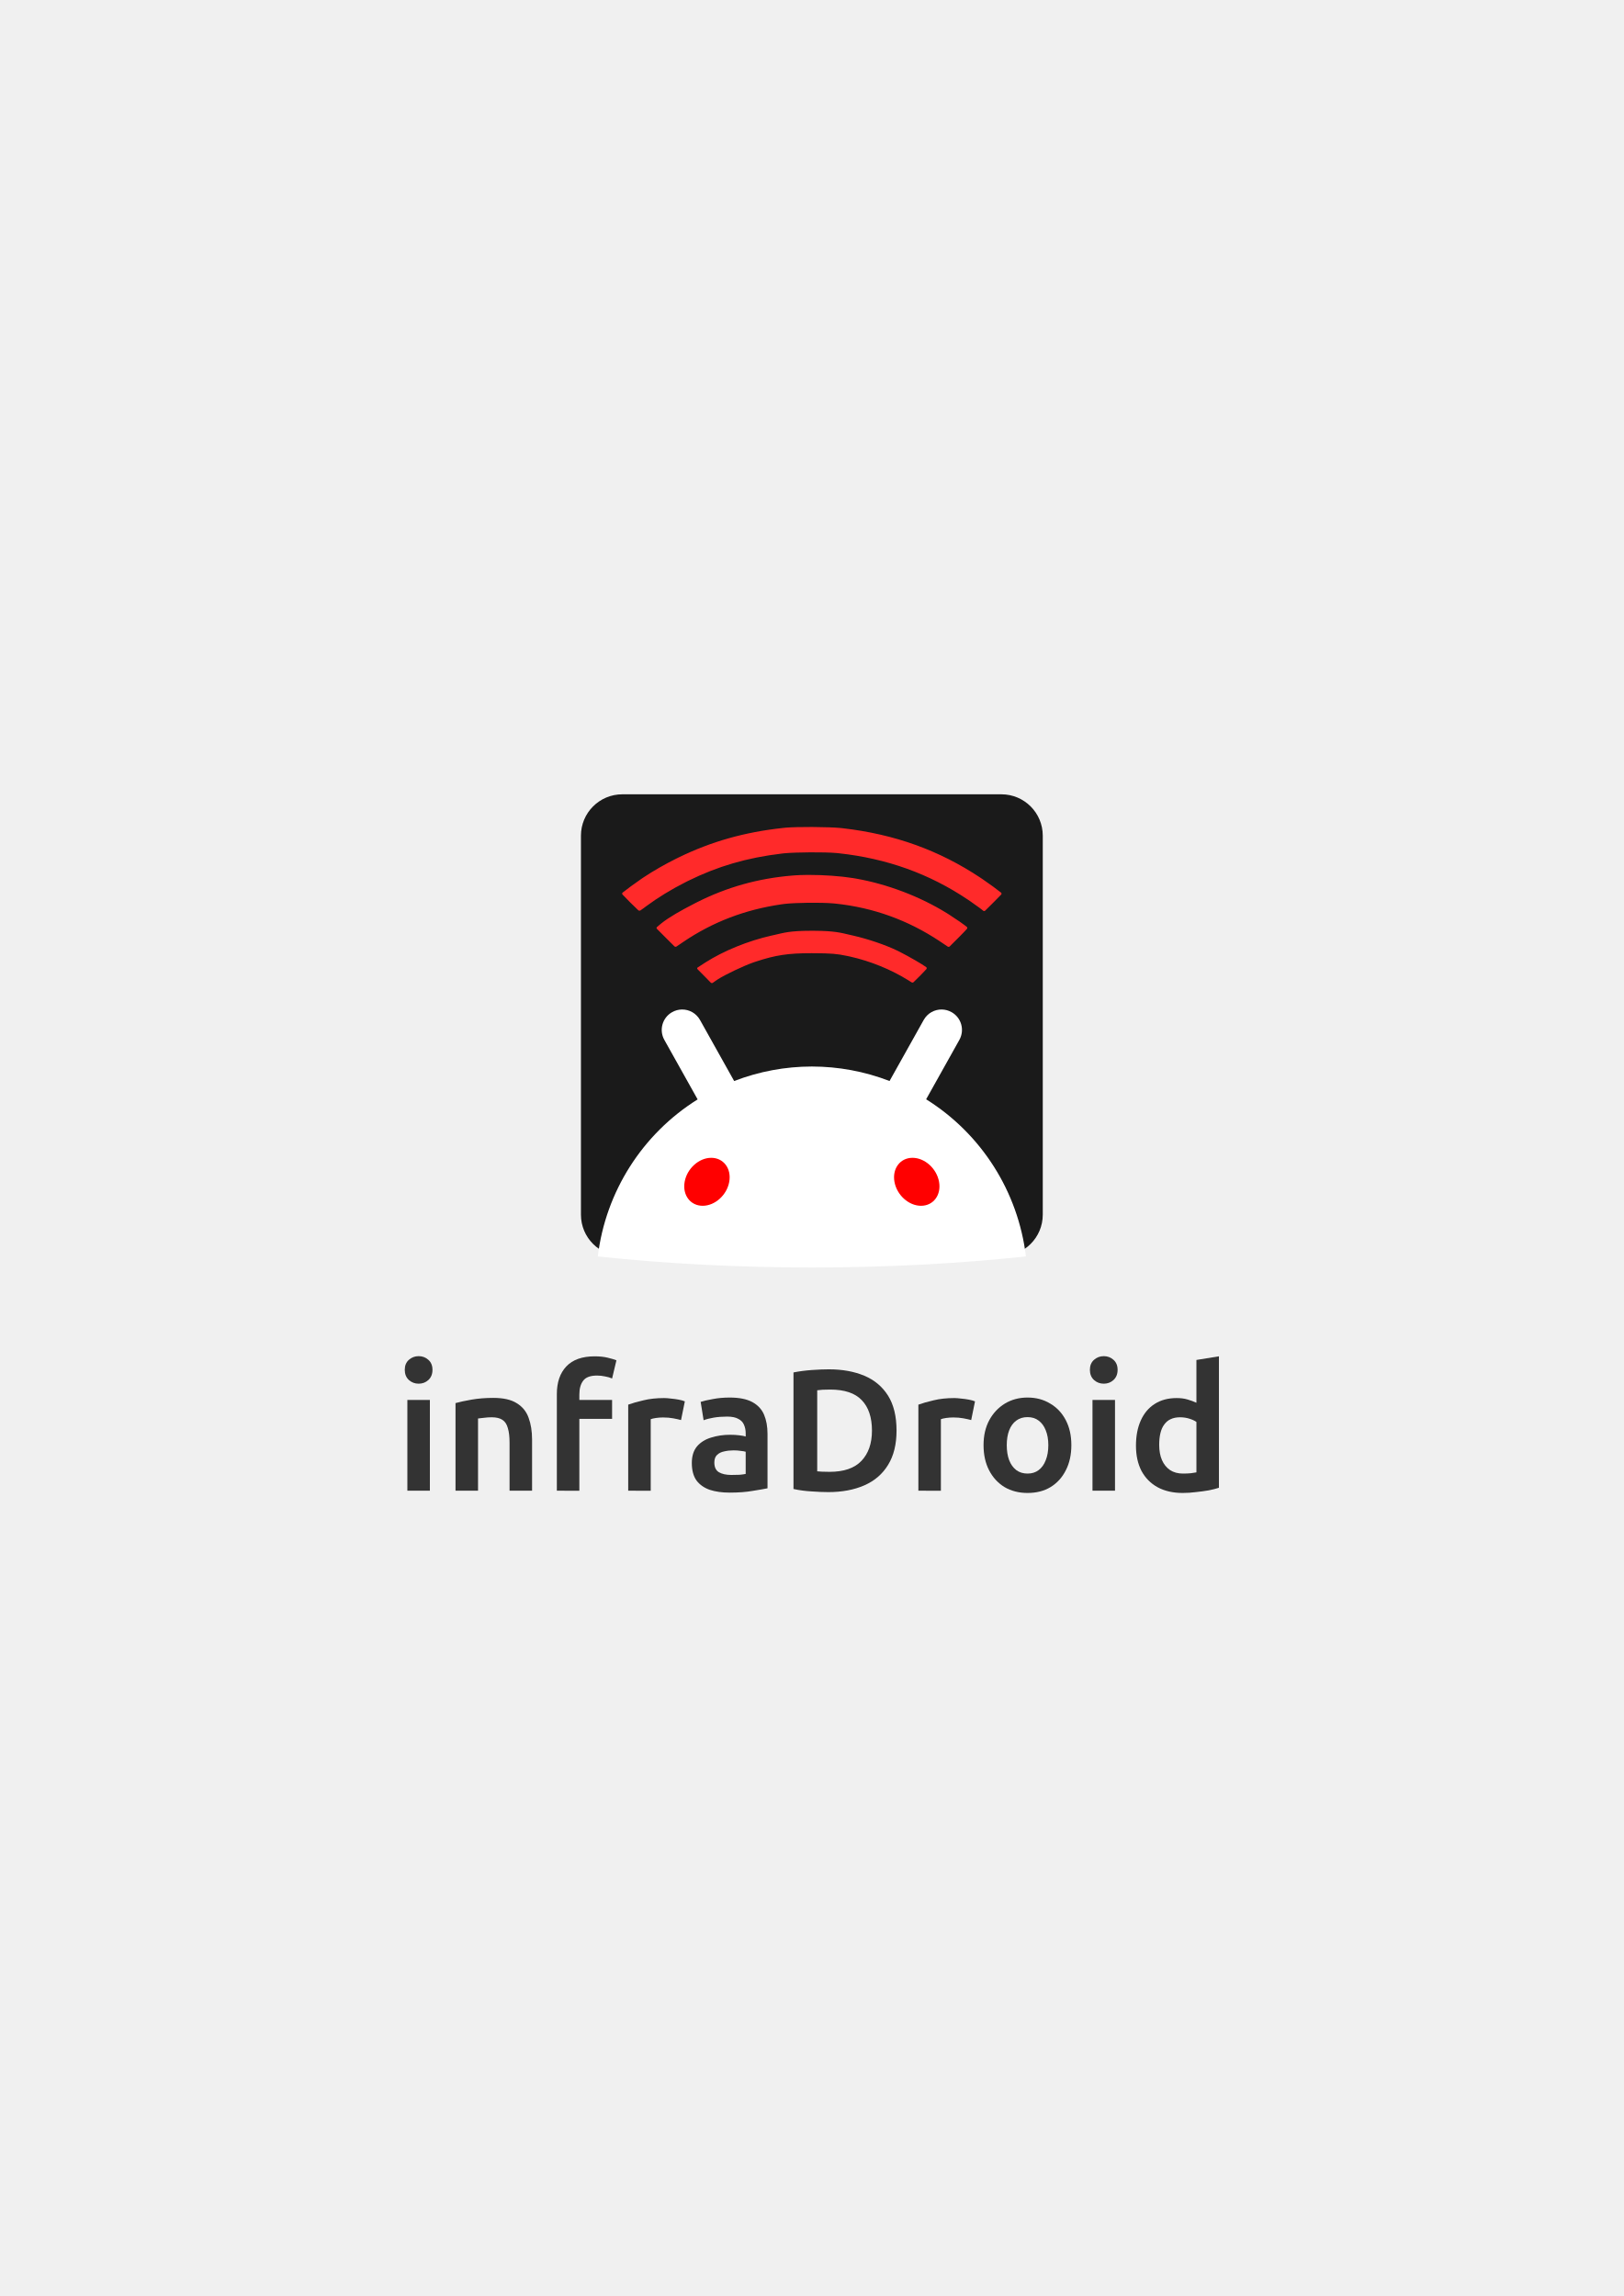
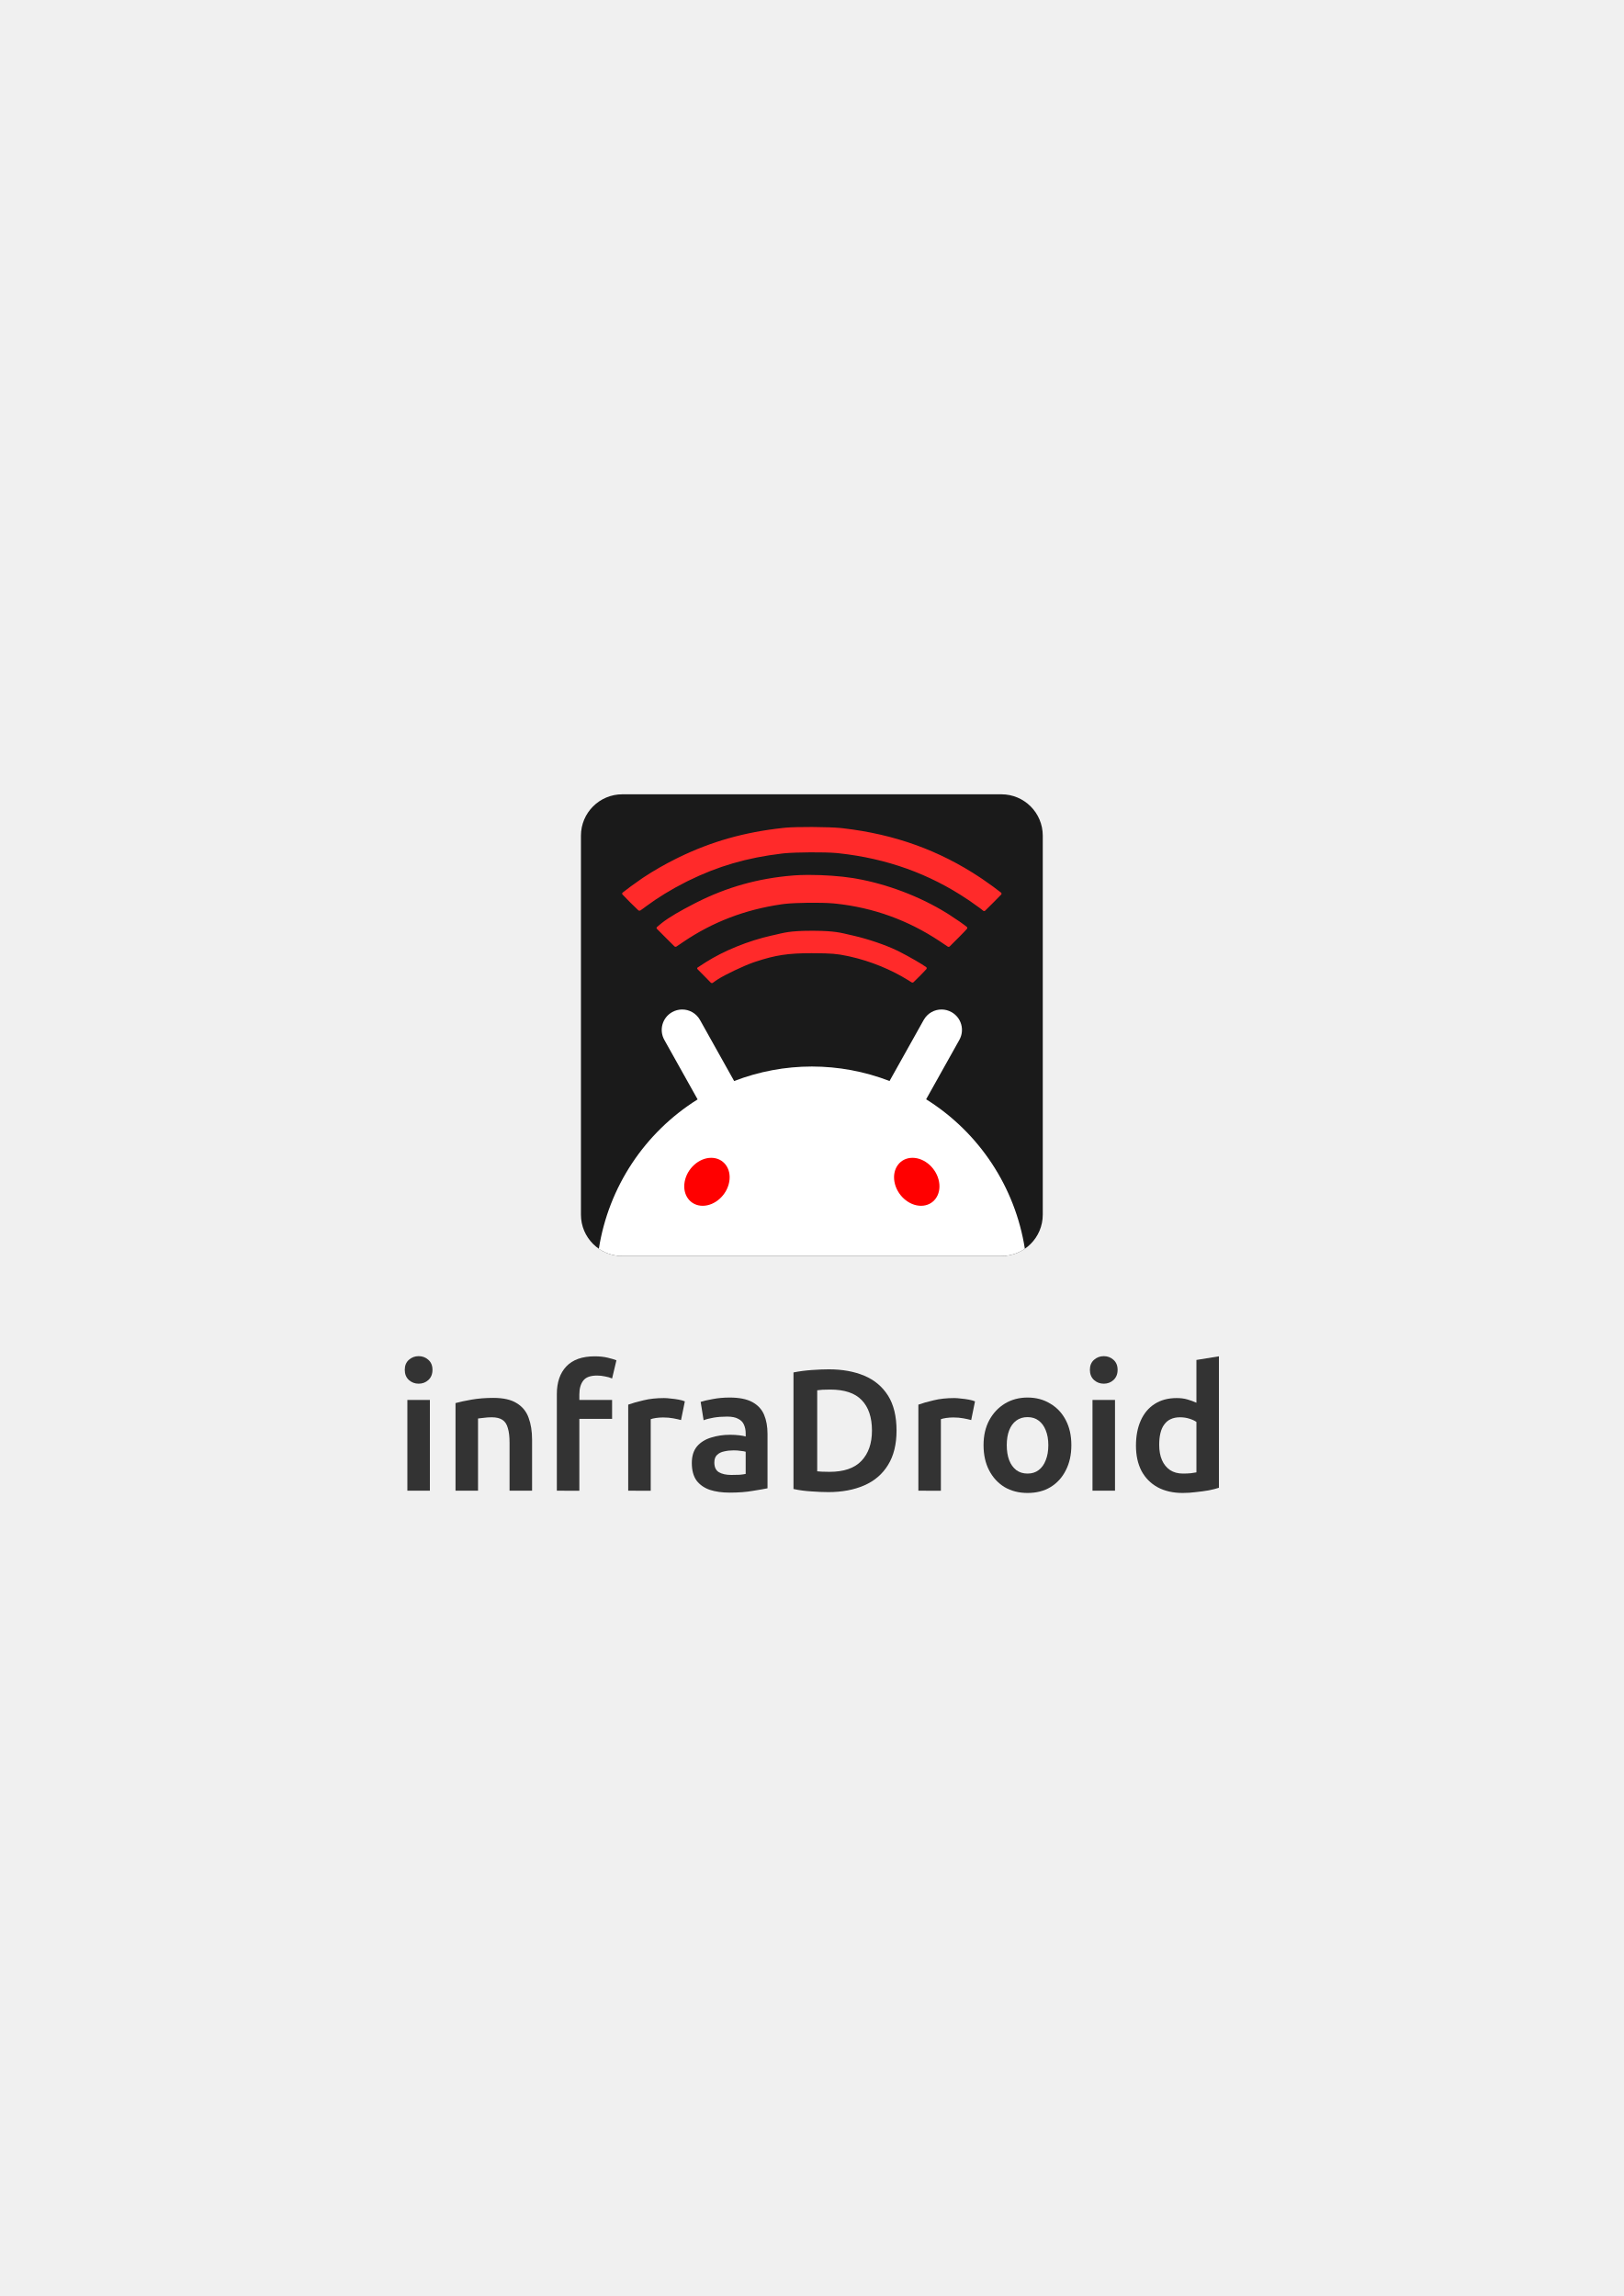
<svg xmlns="http://www.w3.org/2000/svg" width="210mm" height="297mm" viewBox="0 0 210 297" version="1.1" id="svg5" xml:space="preserve">
  <defs id="defs2" />
  <g id="layer1">
    <path style="opacity:1;fill:none;stroke:#000000;stroke-width:1.333" d="" id="path1161" transform="scale(0.2645833)" />
    <g aria-label="infraDroid" id="text1750" style="font-size:26.861px;fill:#333333;stroke-width:0.846" transform="matrix(0.8339934,0,0,0.8339934,17.43069,21.49138)">
      <path d="M 42.273,205.446 V 191.371 h 3.492 v 14.075 z m 1.746,-16.6 q -0.86,0 -1.504,-0.564 -0.645,-0.591 -0.645,-1.585 0,-0.994 0.645,-1.558 0.645,-0.564 1.504,-0.564 0.886,0 1.504,0.564 0.645,0.564 0.645,1.558 0,0.994 -0.645,1.585 -0.618,0.564 -1.504,0.564 z" id="path2039" style="fill:#333333" />
      <path d="m 49.74,205.446 v -13.592 q 0.967,-0.269 2.498,-0.537 1.558,-0.269 3.358,-0.269 2.364,0 3.653,0.833 1.316,0.806 1.827,2.256 0.537,1.45 0.537,3.384 v 7.924 h -3.492 v -7.44 q 0,-1.424 -0.269,-2.283 -0.242,-0.886 -0.833,-1.262 -0.591,-0.403 -1.665,-0.403 -0.618,0 -1.209,0.081 -0.564,0.054 -0.913,0.107 v 11.201 z" id="path2041" style="fill:#333333" />
      <path d="m 65.454,205.446 v -14.988 q 0,-2.74 1.477,-4.298 1.477,-1.558 4.405,-1.558 1.128,0 2.015,0.215 0.886,0.215 1.343,0.403 l -0.672,2.82 q -0.483,-0.215 -1.101,-0.322 -0.618,-0.134 -1.236,-0.134 -1.558,0 -2.149,0.806 -0.591,0.779 -0.591,2.122 v 0.86 h 5.077 v 2.928 h -5.077 v 11.147 z" id="path2043" style="fill:#333333" />
      <path d="m 76.521,205.446 v -13.35 q 0.967,-0.349 2.364,-0.672 1.424,-0.349 3.196,-0.349 0.457,0 1.074,0.081 0.618,0.054 1.182,0.161 0.591,0.107 0.967,0.269 l -0.591,2.901 q -0.483,-0.134 -1.209,-0.269 -0.698,-0.134 -1.585,-0.134 -0.537,0 -1.101,0.081 -0.537,0.081 -0.806,0.188 v 11.094 z" id="path2045" style="fill:#333333" />
      <path d="m 92.241,205.741 q -1.746,0 -3.062,-0.43 -1.316,-0.457 -2.068,-1.45 -0.725,-1.021 -0.725,-2.713 0,-1.612 0.806,-2.579 0.833,-0.967 2.203,-1.37 1.37,-0.43 2.928,-0.43 0.779,0 1.424,0.081 0.672,0.081 0.994,0.188 v -0.483 q 0,-0.752 -0.269,-1.343 -0.242,-0.591 -0.886,-0.913 -0.618,-0.349 -1.719,-0.349 -1.155,0 -2.095,0.161 -0.94,0.161 -1.558,0.403 l -0.457,-2.847 q 0.645,-0.215 1.853,-0.43 1.236,-0.242 2.632,-0.242 2.229,0 3.519,0.698 1.289,0.698 1.827,1.961 0.537,1.262 0.537,2.982 v 8.434 q -0.779,0.161 -2.31,0.403 -1.504,0.269 -3.572,0.269 z m 0.269,-2.74 q 0.698,0 1.289,-0.027 0.591,-0.054 0.94,-0.134 v -3.438 q -0.242,-0.081 -0.779,-0.134 -0.51,-0.081 -1.074,-0.081 -0.779,0 -1.477,0.161 -0.672,0.134 -1.101,0.537 -0.43,0.403 -0.43,1.182 0,1.074 0.698,1.504 0.725,0.43 1.934,0.43 z" id="path2047" style="fill:#333333" />
      <path d="m 107.525,205.661 q -1.128,0 -2.579,-0.107 -1.45,-0.081 -2.794,-0.376 v -18.077 q 1.343,-0.269 2.847,-0.376 1.504,-0.107 2.632,-0.107 3.143,0 5.506,0.994 2.364,0.994 3.68,3.089 1.316,2.095 1.316,5.426 0,3.196 -1.316,5.318 -1.289,2.122 -3.68,3.17 -2.391,1.048 -5.614,1.048 z m 0.215,-3.143 q 3.331,0 4.942,-1.692 1.639,-1.719 1.639,-4.701 0,-3.089 -1.585,-4.728 -1.558,-1.639 -4.889,-1.639 -0.672,0 -1.182,0.027 -0.483,0.027 -0.833,0.081 v 12.571 q 0.269,0.027 0.698,0.054 0.457,0.027 1.209,0.027 z" style="font-weight:bold;font-family:'Ubuntu Sans';-inkscape-font-specification:'Ubuntu Sans Bold';fill:#333333" id="path2049" />
      <path d="m 121.519,205.446 v -13.35 q 0.967,-0.349 2.364,-0.672 1.424,-0.349 3.196,-0.349 0.457,0 1.074,0.081 0.618,0.054 1.182,0.161 0.591,0.107 0.967,0.269 l -0.591,2.901 q -0.483,-0.134 -1.209,-0.269 -0.698,-0.134 -1.585,-0.134 -0.537,0 -1.101,0.081 -0.537,0.081 -0.806,0.188 v 11.094 z" style="font-weight:bold;font-family:'Ubuntu Sans';-inkscape-font-specification:'Ubuntu Sans Bold';fill:#333333" id="path2051" />
      <path d="m 138.449,205.795 q -2.015,0 -3.572,-0.913 -1.531,-0.94 -2.391,-2.606 -0.86,-1.665 -0.86,-3.895 0,-2.229 0.886,-3.868 0.886,-1.639 2.417,-2.579 1.558,-0.94 3.519,-0.94 1.988,0 3.519,0.94 1.558,0.913 2.417,2.579 0.86,1.639 0.86,3.868 0,2.229 -0.86,3.895 -0.833,1.665 -2.364,2.606 -1.504,0.913 -3.572,0.913 z m 0,-3.008 q 1.021,0 1.719,-0.537 0.725,-0.537 1.101,-1.531 0.403,-0.994 0.403,-2.337 0,-1.343 -0.403,-2.31 -0.376,-0.967 -1.101,-1.504 -0.698,-0.537 -1.719,-0.537 -1.021,0 -1.746,0.537 -0.725,0.537 -1.101,1.504 -0.376,0.967 -0.376,2.31 0,1.343 0.376,2.337 0.376,0.967 1.101,1.531 0.725,0.537 1.746,0.537 z" style="font-weight:bold;font-family:'Ubuntu Sans';-inkscape-font-specification:'Ubuntu Sans Bold';fill:#333333" id="path2053" />
      <path d="M 148.521,205.446 V 191.371 h 3.492 v 14.075 z m 1.746,-16.6 q -0.86,0 -1.504,-0.564 -0.645,-0.591 -0.645,-1.585 0,-0.994 0.645,-1.558 0.645,-0.564 1.504,-0.564 0.886,0 1.504,0.564 0.645,0.564 0.645,1.558 0,0.994 -0.645,1.585 -0.618,0.564 -1.504,0.564 z" style="font-weight:bold;font-family:'Ubuntu Sans';-inkscape-font-specification:'Ubuntu Sans Bold';fill:#333333" id="path2055" />
      <path d="m 162.516,205.795 q -2.256,0 -3.895,-0.886 -1.612,-0.886 -2.498,-2.525 -0.86,-1.665 -0.86,-3.922 0,-2.256 0.752,-3.922 0.752,-1.665 2.149,-2.552 1.424,-0.913 3.411,-0.913 0.94,0 1.665,0.215 0.752,0.215 1.397,0.51 v -6.635 l 3.492,-0.564 v 20.387 q -0.645,0.215 -1.585,0.403 -0.94,0.161 -1.988,0.269 -1.021,0.134 -2.041,0.134 z m 0.027,-3.008 q 0.698,0 1.236,-0.054 0.537,-0.081 0.86,-0.134 v -7.817 q -0.403,-0.295 -1.101,-0.51 -0.672,-0.215 -1.45,-0.215 -0.833,0 -1.45,0.295 -0.591,0.269 -0.994,0.833 -0.403,0.537 -0.591,1.343 -0.188,0.779 -0.188,1.8 0,1.37 0.43,2.364 0.43,0.994 1.262,1.558 0.833,0.537 1.988,0.537 z" style="font-weight:bold;font-family:'Ubuntu Sans';-inkscape-font-specification:'Ubuntu Sans Bold';fill:#333333" id="path2057" />
    </g>
    <g id="g2">
      <g id="g1">
        <rect style="fill:#1a1a1a;stroke:none;stroke-width:0.1;stroke-dasharray:none" id="rect2170-4" width="59.729" height="59.729" x="-75.604" y="175.185" ry="5.35" />
        <path id="path1155-8" style="fill:#ff2a2a;stroke:none;stroke-width:0.682;stroke-dasharray:none" d="m -45.793,178.076 c -2.025,-0.007 -4.007,0.036 -5.159,0.134 -0.145,0.012 -0.381,0.037 -0.526,0.053 -7.7,0.835 -14.305,2.702 -20.864,5.896 -0.131,0.064 -0.344,0.169 -0.475,0.234 -0.942,0.468 -1.876,0.963 -2.786,1.472 v 5.85 c 1.496,-0.938 3.084,-1.837 4.723,-2.664 0.13,-0.066 0.342,-0.171 0.473,-0.236 5.87,-2.898 11.727,-4.606 18.628,-5.431 0.145,-0.017 0.38,-0.044 0.526,-0.058 2.371,-0.229 8.001,-0.262 10.367,-0.061 0.145,0.012 0.381,0.037 0.526,0.053 9.059,0.982 17.14,3.76 24.485,8.42 v -5.87 c -7.178,-4.072 -14.897,-6.527 -23.643,-7.539 -0.145,-0.017 -0.381,-0.044 -0.526,-0.057 -1.185,-0.111 -3.189,-0.176 -5.22,-0.191 -0.146,-0.001 -0.264,-0.002 -0.264,-0.002 z m -0.516,9.569 c -0.146,1.2e-4 -0.265,9.9e-4 -0.265,0.001 l -0.265,0.002 c -0.827,0.01 -1.613,0.037 -2.325,0.087 -0.146,0.01 -0.382,0.029 -0.528,0.041 -6.786,0.566 -13.011,2.314 -18.997,5.333 -0.13,0.066 -0.342,0.174 -0.472,0.24 -2.559,1.313 -4.901,2.629 -6.444,3.828 v 2.317 l 0.473,0.475 c 0.103,0.104 0.27,0.272 0.373,0.375 0.691,0.693 1.285,1.282 1.576,1.565 0.104,0.101 0.292,0.118 0.414,0.037 0.204,-0.135 0.53,-0.356 0.904,-0.612 0.12,-0.082 0.315,-0.216 0.436,-0.298 5.874,-3.986 12.327,-6.458 19.634,-7.521 0.145,-0.021 0.379,-0.054 0.525,-0.071 2.27,-0.269 7.33,-0.327 9.826,-0.111 0.145,0.013 0.381,0.037 0.526,0.052 7.472,0.805 14.351,3.289 20.631,7.45 0.122,0.081 0.319,0.213 0.44,0.294 l 1.236,0.829 a 0.322,0.322 0 0 0 0.407,-0.04 l 1.531,-1.529 c 0.103,-0.103 0.271,-0.271 0.374,-0.375 0.157,-0.158 0.279,-0.285 0.422,-0.431 v -2.361 c -0.732,-0.52 -1.65,-1.144 -2.49,-1.678 -0.123,-0.078 -0.324,-0.204 -0.448,-0.281 -5.383,-3.329 -11.89,-5.797 -18.194,-6.901 -0.144,-0.025 -0.378,-0.065 -0.522,-0.088 -2.504,-0.402 -5.855,-0.631 -8.78,-0.628 z m 0.461,11.156 c -4.364,0.005 -5.411,0.389 -7.422,0.842 -0.142,0.032 -0.373,0.082 -0.515,0.114 -4.676,1.054 -9.544,3.034 -13.216,5.375 -0.123,0.079 -0.322,0.208 -0.444,0.287 l -1.096,0.713 a 0.216,0.216 0 0 0 -0.036,0.332 l 1.04,1.051 c 0.103,0.104 0.269,0.272 0.372,0.376 0.495,0.502 0.986,1.004 1.243,1.268 0.102,0.105 0.281,0.121 0.4,0.036 0.158,-0.112 0.379,-0.268 0.583,-0.411 0.12,-0.083 0.316,-0.217 0.439,-0.296 1.519,-0.966 5.053,-2.648 7.066,-3.36 0.137,-0.049 0.362,-0.124 0.501,-0.17 3.963,-1.305 6.451,-1.681 11.085,-1.679 0.146,7e-5 0.383,10e-4 0.529,0.002 3.454,0.017 4.564,0.106 6.699,0.558 0.143,0.03 0.375,0.08 0.517,0.112 4.072,0.913 8.164,2.579 11.612,4.727 0.124,0.077 0.324,0.204 0.448,0.283 l 0.213,0.135 a 0.332,0.332 0 0 0 0.411,-0.044 l 1.07,-1.059 c 0.104,-0.103 0.272,-0.269 0.376,-0.373 0.485,-0.485 0.896,-0.919 1.107,-1.166 0.092,-0.108 0.08,-0.302 -0.036,-0.389 -0.727,-0.547 -3.41,-2.106 -5.317,-3.071 -0.13,-0.066 -0.342,-0.171 -0.474,-0.235 -2.371,-1.143 -5.795,-2.308 -8.835,-3.006 -0.142,-0.033 -0.373,-0.084 -0.516,-0.116 -1.857,-0.425 -3.021,-0.814 -7.277,-0.837 -0.146,-7.9e-4 -0.382,-0.001 -0.528,-0.001 z" />
        <path id="path1617-8" style="fill:#ffffff;stroke:none;stroke-width:0.708;stroke-dasharray:none" d="m 121.804,131.713 c -0.937,-0.012 -1.848,0.476 -2.339,1.355 l -4.417,7.896 c -3.206,-1.238 -6.613,-1.873 -10.049,-1.874 -3.436,0.002 -6.842,0.638 -10.047,1.877 l -4.418,-7.899 c -0.491,-0.878 -1.402,-1.367 -2.339,-1.354 -0.426,0.006 -0.857,0.115 -1.256,0.338 -1.277,0.714 -1.73,2.318 -1.016,3.595 l 4.305,7.696 c -7.153,4.472 -11.899,11.939 -12.913,20.314 8.886,0.945 18.25,1.429 27.685,1.432 9.436,-0.003 18.801,-0.488 27.688,-1.433 -1.008,-8.379 -5.752,-15.852 -12.907,-20.328 l 4.296,-7.681 c 0.714,-1.277 0.261,-2.881 -1.016,-3.595 -0.399,-0.223 -0.83,-0.333 -1.256,-0.338 z" transform="translate(-150.7394,71.3079)" />
        <g id="g1270-2" style="fill:#ff0000;stroke:none" transform="matrix(0.6949782,0,0,0.6949782,-118.6787,106.185)">
          <ellipse style="opacity:1;fill:#ff0000;stroke:none;stroke-width:0.098;stroke-dasharray:none" id="path1228-4" cx="115.958" cy="174.106" rx="4.15" ry="4.535" transform="matrix(1,0,-0.1753422,0.9845076,0,0)" />
          <ellipse style="fill:#ff0000;stroke:none;stroke-width:0.098;stroke-dasharray:none" id="path1228-6-5" cx="-93.946" cy="174.106" rx="4.15" ry="4.535" transform="matrix(-1,0,0.1753422,0.9845076,0,0)" />
        </g>
      </g>
    </g>
    <path id="path1155-9" style="fill:#ff2a2a;stroke:none;stroke-width:0.682;stroke-dasharray:none" d="m -63.121,108.263 c -2.025,-0.007 -4.007,0.036 -5.159,0.134 -0.145,0.012 -0.381,0.037 -0.526,0.053 -7.7,0.835 -14.305,2.702 -20.864,5.896 -0.131,0.064 -0.344,0.169 -0.475,0.234 -2.282,1.135 -4.524,2.419 -6.464,3.704 -0.122,0.081 -0.319,0.213 -0.439,0.295 -1.262,0.859 -3.194,2.278 -3.803,2.783 -0.112,0.093 -0.122,0.278 -0.024,0.386 0.579,0.638 2.509,2.563 3.148,3.142 0.108,0.098 0.311,0.114 0.432,0.033 0.168,-0.112 0.414,-0.287 0.687,-0.489 0.116,-0.086 0.304,-0.228 0.421,-0.315 2.329,-1.734 5.081,-3.417 7.978,-4.879 0.13,-0.066 0.342,-0.172 0.473,-0.236 5.87,-2.898 11.726,-4.606 18.628,-5.43 0.145,-0.017 0.38,-0.045 0.526,-0.059 2.371,-0.229 8.001,-0.262 10.367,-0.061 0.145,0.012 0.381,0.037 0.526,0.053 9.585,1.039 18.075,4.088 25.757,9.249 0.121,0.082 0.317,0.215 0.438,0.297 0.755,0.516 1.545,1.078 1.98,1.406 0.116,0.088 0.301,0.236 0.415,0.327 l 0.25,0.201 a 0.296,0.296 177.012 0 0 0.394,-0.021 l 1.4,-1.389 c 0.104,-0.103 0.272,-0.27 0.375,-0.373 0.627,-0.624 1.159,-1.167 1.418,-1.445 0.098,-0.105 0.093,-0.287 -0.018,-0.381 -0.575,-0.482 -2.351,-1.784 -3.686,-2.69 -0.121,-0.082 -0.318,-0.214 -0.439,-0.295 -8.251,-5.487 -17.133,-8.684 -27.442,-9.877 -0.145,-0.017 -0.381,-0.043 -0.526,-0.057 -1.185,-0.111 -3.19,-0.176 -5.221,-0.191 -0.146,-0.001 -0.264,-0.002 -0.264,-0.002 z m -1.045,9.573 c -0.827,0.01 -1.613,0.037 -2.325,0.087 -0.146,0.01 -0.382,0.029 -0.528,0.041 -6.786,0.566 -13.011,2.314 -18.997,5.333 -0.13,0.066 -0.341,0.174 -0.471,0.24 -2.66,1.365 -5.095,2.734 -6.631,3.971 -0.114,0.091 -0.295,0.244 -0.406,0.338 l -0.469,0.395 a 0.243,0.243 92.504 0 0 -0.016,0.358 l 1.551,1.558 c 0.103,0.104 0.27,0.271 0.373,0.375 0.691,0.693 1.285,1.282 1.575,1.565 0.104,0.101 0.292,0.118 0.414,0.037 0.204,-0.135 0.53,-0.356 0.904,-0.612 0.12,-0.082 0.315,-0.216 0.436,-0.298 5.874,-3.986 12.327,-6.458 19.635,-7.521 0.145,-0.021 0.379,-0.054 0.524,-0.071 2.27,-0.269 7.33,-0.327 9.826,-0.111 0.145,0.013 0.381,0.037 0.526,0.052 7.472,0.805 14.351,3.289 20.632,7.45 0.122,0.081 0.319,0.213 0.44,0.294 l 1.236,0.829 a 0.322,0.322 174.44 0 0 0.407,-0.04 l 1.531,-1.529 c 0.103,-0.103 0.271,-0.271 0.374,-0.374 0.686,-0.689 1.261,-1.291 1.528,-1.595 0.096,-0.109 0.084,-0.301 -0.027,-0.394 -0.549,-0.459 -2.198,-1.61 -3.569,-2.481 -0.123,-0.078 -0.324,-0.204 -0.448,-0.281 -5.383,-3.329 -11.89,-5.797 -18.194,-6.902 -0.144,-0.025 -0.378,-0.065 -0.522,-0.088 -2.504,-0.402 -5.856,-0.631 -8.78,-0.629 -0.146,1.2e-4 -0.264,8.8e-4 -0.264,9.2e-4 z m 0.991,11.153 c -4.364,0.005 -5.411,0.389 -7.422,0.842 -0.142,0.032 -0.373,0.082 -0.515,0.114 -4.676,1.054 -9.544,3.033 -13.216,5.375 -0.123,0.079 -0.322,0.208 -0.444,0.287 l -1.096,0.713 a 0.216,0.216 96.133 0 0 -0.036,0.332 l 1.04,1.051 c 0.103,0.104 0.269,0.272 0.372,0.376 0.495,0.502 0.986,1.004 1.243,1.268 0.102,0.105 0.281,0.121 0.4,0.036 0.158,-0.112 0.379,-0.268 0.584,-0.411 0.12,-0.083 0.316,-0.217 0.439,-0.296 1.519,-0.966 5.053,-2.648 7.066,-3.36 0.137,-0.049 0.362,-0.123 0.501,-0.169 3.963,-1.305 6.451,-1.681 11.085,-1.679 0.146,7e-5 0.383,9.6e-4 0.529,0.002 3.454,0.017 4.563,0.106 6.699,0.558 0.143,0.03 0.375,0.08 0.517,0.112 4.072,0.913 8.164,2.579 11.612,4.727 0.124,0.077 0.324,0.204 0.447,0.282 l 0.213,0.135 a 0.332,0.332 173.839 0 0 0.412,-0.044 l 1.07,-1.059 c 0.104,-0.103 0.272,-0.269 0.376,-0.373 0.485,-0.485 0.896,-0.92 1.107,-1.166 0.092,-0.108 0.079,-0.302 -0.036,-0.389 -0.727,-0.547 -3.41,-2.106 -5.317,-3.071 -0.13,-0.066 -0.343,-0.171 -0.474,-0.235 -2.371,-1.143 -5.795,-2.308 -8.834,-3.005 -0.142,-0.033 -0.374,-0.084 -0.516,-0.116 -1.857,-0.425 -3.021,-0.814 -7.277,-0.837 -0.146,-7.9e-4 -0.382,-0.001 -0.528,-0.001 z" transform="translate(14.74634,-0.9133993)" />
    <path id="path1617-3" style="fill:#1a1a1a;stroke:none;stroke-width:0.708;stroke-dasharray:none" d="m -46.263,133.209 c -0.937,-0.012 -1.848,0.476 -2.339,1.355 l -4.417,7.896 c -3.206,-1.238 -6.613,-1.873 -10.049,-1.874 -3.436,0.002 -6.842,0.638 -10.047,1.877 l -4.418,-7.899 c -0.491,-0.878 -1.402,-1.367 -2.339,-1.354 -0.426,0.006 -0.857,0.115 -1.256,0.338 -1.277,0.714 -1.73,2.318 -1.016,3.595 l 4.305,7.696 c -7.153,4.472 -11.899,11.939 -12.913,20.314 8.886,0.945 18.25,1.429 27.685,1.432 9.436,-0.003 18.801,-0.488 27.688,-1.433 -1.008,-8.379 -5.752,-15.852 -12.907,-20.328 l 4.296,-7.681 c 0.714,-1.277 0.261,-2.881 -1.016,-3.595 -0.399,-0.223 -0.83,-0.333 -1.256,-0.338 z" transform="translate(14.74634,-0.9133993)" />
    <g id="g1270-9" style="fill:#ffffff;stroke:none" transform="matrix(0.6949782,0,0,0.6949782,-121.26,35.45966)">
      <ellipse style="opacity:1;fill:#ffffff;stroke:none;stroke-width:0.098;stroke-dasharray:none" id="path1228-0" cx="115.958" cy="174.106" rx="4.15" ry="4.535" transform="matrix(1,0,-0.1753422,0.9845076,0,0)" />
      <ellipse style="fill:#ffffff;stroke:none;stroke-width:0.098;stroke-dasharray:none" id="path1228-6-8" cx="-93.946" cy="174.106" rx="4.15" ry="4.535" transform="matrix(-1,0,0.1753422,0.9845076,0,0)" />
    </g>
    <g id="g4" transform="translate(-152.1455,-64.84891)">
      <rect style="fill:#1a1a1a;stroke:none;stroke-width:0.1;stroke-dasharray:none" id="rect2170" width="59.729" height="59.729" x="75.136" y="103.877" ry="0" />
      <path id="path1617" style="fill:#ffffff;stroke:none;stroke-width:0.708;stroke-dasharray:none" d="m 121.804,131.7 c -0.937,-0.012 -1.848,0.477 -2.339,1.355 l -4.417,7.896 c -3.206,-1.238 -6.612,-1.873 -10.049,-1.874 -3.436,0.002 -6.842,0.638 -10.047,1.877 l -4.418,-7.899 c -0.491,-0.878 -1.403,-1.367 -2.339,-1.354 -0.426,0.006 -0.857,0.115 -1.256,0.338 -1.277,0.714 -1.73,2.318 -1.016,3.596 l 4.305,7.696 c -7.142,4.465 -11.885,11.917 -12.908,20.276 h 55.364 c -1.017,-8.364 -5.758,-15.821 -12.902,-20.291 l 4.296,-7.681 c 0.714,-1.277 0.261,-2.881 -1.016,-3.596 -0.399,-0.223 -0.83,-0.333 -1.256,-0.338 z" />
      <g id="g1270" style="fill:#ff0000;stroke:none" transform="matrix(0.6949782,0,0,0.6949782,32.06076,34.87713)">
        <ellipse style="opacity:1;fill:#ff0000;stroke:none;stroke-width:0.098;stroke-dasharray:none" id="path1228" cx="115.958" cy="174.106" rx="4.15" ry="4.535" transform="matrix(1,0,-0.1753422,0.9845076,0,0)" />
        <ellipse style="fill:#ff0000;stroke:none;stroke-width:0.098;stroke-dasharray:none" id="path1228-6" cx="-93.946" cy="174.106" rx="4.15" ry="4.535" transform="matrix(-1,0,0.1753422,0.9845076,0,0)" />
      </g>
      <path id="path2" style="fill:#ff2a2a;stroke:none;stroke-width:0.682;stroke-dasharray:none" d="m -63.121,108.263 c -2.025,-0.007 -4.007,0.036 -5.159,0.134 -0.145,0.012 -0.381,0.037 -0.526,0.053 -7.7,0.835 -14.305,2.702 -20.864,5.896 -0.131,0.064 -0.344,0.169 -0.475,0.234 -2.282,1.135 -4.524,2.419 -6.464,3.704 -0.122,0.081 -0.319,0.213 -0.439,0.295 -1.262,0.859 -3.194,2.278 -3.803,2.783 -0.112,0.093 -0.122,0.278 -0.024,0.386 0.579,0.638 2.509,2.563 3.148,3.142 0.108,0.098 0.311,0.114 0.432,0.033 0.168,-0.112 0.414,-0.287 0.687,-0.489 0.116,-0.086 0.304,-0.228 0.421,-0.315 2.329,-1.734 5.081,-3.417 7.978,-4.879 0.13,-0.066 0.342,-0.172 0.473,-0.236 5.87,-2.898 11.726,-4.606 18.628,-5.43 0.145,-0.017 0.38,-0.045 0.526,-0.059 2.371,-0.229 8.001,-0.262 10.367,-0.061 0.145,0.012 0.381,0.037 0.526,0.053 9.585,1.039 18.075,4.088 25.757,9.249 0.121,0.082 0.317,0.215 0.438,0.297 0.755,0.516 1.545,1.078 1.98,1.406 0.116,0.088 0.301,0.236 0.415,0.327 l 0.25,0.201 a 0.296,0.296 177.012 0 0 0.394,-0.021 l 1.4,-1.389 c 0.104,-0.103 0.272,-0.27 0.375,-0.373 0.627,-0.624 1.159,-1.167 1.418,-1.445 0.098,-0.105 0.093,-0.287 -0.018,-0.381 -0.575,-0.482 -2.351,-1.784 -3.686,-2.69 -0.121,-0.082 -0.318,-0.214 -0.439,-0.295 -8.251,-5.487 -17.133,-8.684 -27.442,-9.877 -0.145,-0.017 -0.381,-0.043 -0.526,-0.057 -1.185,-0.111 -3.19,-0.176 -5.221,-0.191 -0.146,-0.001 -0.264,-0.002 -0.264,-0.002 z m -1.045,9.573 c -0.827,0.01 -1.613,0.037 -2.325,0.087 -0.146,0.01 -0.382,0.029 -0.528,0.041 -6.786,0.566 -13.011,2.314 -18.997,5.333 -0.13,0.066 -0.341,0.174 -0.471,0.24 -2.66,1.365 -5.095,2.734 -6.631,3.971 -0.114,0.091 -0.295,0.244 -0.406,0.338 l -0.469,0.395 a 0.243,0.243 92.504 0 0 -0.016,0.358 l 1.551,1.558 c 0.103,0.104 0.27,0.271 0.373,0.375 0.691,0.693 1.285,1.282 1.575,1.565 0.104,0.101 0.292,0.118 0.414,0.037 0.204,-0.135 0.53,-0.356 0.904,-0.612 0.12,-0.082 0.315,-0.216 0.436,-0.298 5.874,-3.986 12.327,-6.458 19.635,-7.521 0.145,-0.021 0.379,-0.054 0.524,-0.071 2.27,-0.269 7.33,-0.327 9.826,-0.111 0.145,0.013 0.381,0.037 0.526,0.052 7.472,0.805 14.351,3.289 20.632,7.45 0.122,0.081 0.319,0.213 0.44,0.294 l 1.236,0.829 a 0.322,0.322 174.44 0 0 0.407,-0.04 l 1.531,-1.529 c 0.103,-0.103 0.271,-0.271 0.374,-0.374 0.686,-0.689 1.261,-1.291 1.528,-1.595 0.096,-0.109 0.084,-0.301 -0.027,-0.394 -0.549,-0.459 -2.198,-1.61 -3.569,-2.481 -0.123,-0.078 -0.324,-0.204 -0.448,-0.281 -5.383,-3.329 -11.89,-5.797 -18.194,-6.902 -0.144,-0.025 -0.378,-0.065 -0.522,-0.088 -2.504,-0.402 -5.856,-0.631 -8.78,-0.629 -0.146,1.2e-4 -0.264,8.8e-4 -0.264,9.2e-4 z m 0.991,11.153 c -4.364,0.005 -5.411,0.389 -7.422,0.842 -0.142,0.032 -0.373,0.082 -0.515,0.114 -4.676,1.054 -9.544,3.033 -13.216,5.375 -0.123,0.079 -0.322,0.208 -0.444,0.287 l -1.096,0.713 a 0.216,0.216 96.133 0 0 -0.036,0.332 l 1.04,1.051 c 0.103,0.104 0.269,0.272 0.372,0.376 0.495,0.502 0.986,1.004 1.243,1.268 0.102,0.105 0.281,0.121 0.4,0.036 0.158,-0.112 0.379,-0.268 0.584,-0.411 0.12,-0.083 0.316,-0.217 0.439,-0.296 1.519,-0.966 5.053,-2.648 7.066,-3.36 0.137,-0.049 0.362,-0.123 0.501,-0.169 3.963,-1.305 6.451,-1.681 11.085,-1.679 0.146,7e-5 0.383,9.6e-4 0.529,0.002 3.454,0.017 4.563,0.106 6.699,0.558 0.143,0.03 0.375,0.08 0.517,0.112 4.072,0.913 8.164,2.579 11.612,4.727 0.124,0.077 0.324,0.204 0.447,0.282 l 0.213,0.135 a 0.332,0.332 173.839 0 0 0.412,-0.044 l 1.07,-1.059 c 0.104,-0.103 0.272,-0.269 0.376,-0.373 0.485,-0.485 0.896,-0.92 1.107,-1.166 0.092,-0.108 0.079,-0.302 -0.036,-0.389 -0.727,-0.547 -3.41,-2.106 -5.317,-3.071 -0.13,-0.066 -0.343,-0.171 -0.474,-0.235 -2.371,-1.143 -5.795,-2.308 -8.834,-3.005 -0.142,-0.033 -0.374,-0.084 -0.516,-0.116 -1.857,-0.425 -3.021,-0.814 -7.277,-0.837 -0.146,-7.9e-4 -0.382,-0.001 -0.528,-0.001 z" transform="matrix(0.6476911,0,0,0.6476911,145.848,37.98563)" />
    </g>
-     <g id="g3" transform="translate(263.8447,18.95584)">
-       <rect style="fill:#1a1a1a;stroke:none;stroke-width:0.1;stroke-dasharray:none" id="rect2170-8" width="59.729" height="59.729" x="-188.709" y="83.792" ry="5.35" />
-       <path id="path1617-2" style="fill:#ffffff;stroke:none;stroke-width:0.708;stroke-dasharray:none" d="m 121.804,131.713 c -0.937,-0.012 -1.848,0.476 -2.339,1.355 l -4.417,7.896 c -3.206,-1.238 -6.613,-1.873 -10.049,-1.874 -3.436,0.002 -6.842,0.638 -10.047,1.877 l -4.418,-7.899 c -0.491,-0.878 -1.402,-1.367 -2.339,-1.354 -0.426,0.006 -0.857,0.115 -1.256,0.338 -1.277,0.714 -1.73,2.318 -1.016,3.595 l 4.305,7.696 c -7.153,4.472 -11.899,11.939 -12.913,20.314 8.886,0.945 18.25,1.429 27.685,1.432 9.436,-0.003 18.801,-0.488 27.688,-1.433 -1.008,-8.379 -5.752,-15.852 -12.907,-20.328 l 4.296,-7.681 c 0.714,-1.277 0.261,-2.881 -1.016,-3.595 -0.399,-0.223 -0.83,-0.333 -1.256,-0.338 z" transform="translate(-263.8447,-20.08547)" />
-       <g id="g1270-4" style="fill:#ff0000;stroke:none" transform="matrix(0.6949782,0,0,0.6949782,-231.7839,14.79166)">
-         <ellipse style="opacity:1;fill:#ff0000;stroke:none;stroke-width:0.098;stroke-dasharray:none" id="path1228-5" cx="115.958" cy="174.106" rx="4.15" ry="4.535" transform="matrix(1,0,-0.1753422,0.9845076,0,0)" />
-         <ellipse style="fill:#ff0000;stroke:none;stroke-width:0.098;stroke-dasharray:none" id="path1228-6-51" cx="-93.946" cy="174.106" rx="4.15" ry="4.535" transform="matrix(-1,0,0.1753422,0.9845076,0,0)" />
-       </g>
-       <path id="path2-7" style="fill:#ff2a2a;stroke:none;stroke-width:0.682;stroke-dasharray:none" d="m -63.121,108.263 c -2.025,-0.007 -4.007,0.036 -5.159,0.134 -0.145,0.012 -0.381,0.037 -0.526,0.053 -7.7,0.835 -14.305,2.702 -20.864,5.896 -0.131,0.064 -0.344,0.169 -0.475,0.234 -2.282,1.135 -4.524,2.419 -6.464,3.704 -0.122,0.081 -0.319,0.213 -0.439,0.295 -1.262,0.859 -3.194,2.278 -3.803,2.783 -0.112,0.093 -0.122,0.278 -0.024,0.386 0.579,0.638 2.509,2.563 3.148,3.142 0.108,0.098 0.311,0.114 0.432,0.033 0.168,-0.112 0.414,-0.287 0.687,-0.489 0.116,-0.086 0.304,-0.228 0.421,-0.315 2.329,-1.734 5.081,-3.417 7.978,-4.879 0.13,-0.066 0.342,-0.172 0.473,-0.236 5.87,-2.898 11.726,-4.606 18.628,-5.43 0.145,-0.017 0.38,-0.045 0.526,-0.059 2.371,-0.229 8.001,-0.262 10.367,-0.061 0.145,0.012 0.381,0.037 0.526,0.053 9.585,1.039 18.075,4.088 25.757,9.249 0.121,0.082 0.317,0.215 0.438,0.297 0.755,0.516 1.545,1.078 1.98,1.406 0.116,0.088 0.301,0.236 0.415,0.327 l 0.25,0.201 a 0.296,0.296 177.012 0 0 0.394,-0.021 l 1.4,-1.389 c 0.104,-0.103 0.272,-0.27 0.375,-0.373 0.627,-0.624 1.159,-1.167 1.418,-1.445 0.098,-0.105 0.093,-0.287 -0.018,-0.381 -0.575,-0.482 -2.351,-1.784 -3.686,-2.69 -0.121,-0.082 -0.318,-0.214 -0.439,-0.295 -8.251,-5.487 -17.133,-8.684 -27.442,-9.877 -0.145,-0.017 -0.381,-0.043 -0.526,-0.057 -1.185,-0.111 -3.19,-0.176 -5.221,-0.191 -0.146,-0.001 -0.264,-0.002 -0.264,-0.002 z m -1.045,9.573 c -0.827,0.01 -1.613,0.037 -2.325,0.087 -0.146,0.01 -0.382,0.029 -0.528,0.041 -6.786,0.566 -13.011,2.314 -18.997,5.333 -0.13,0.066 -0.341,0.174 -0.471,0.24 -2.66,1.365 -5.095,2.734 -6.631,3.971 -0.114,0.091 -0.295,0.244 -0.406,0.338 l -0.469,0.395 a 0.243,0.243 92.504 0 0 -0.016,0.358 l 1.551,1.558 c 0.103,0.104 0.27,0.271 0.373,0.375 0.691,0.693 1.285,1.282 1.575,1.565 0.104,0.101 0.292,0.118 0.414,0.037 0.204,-0.135 0.53,-0.356 0.904,-0.612 0.12,-0.082 0.315,-0.216 0.436,-0.298 5.874,-3.986 12.327,-6.458 19.635,-7.521 0.145,-0.021 0.379,-0.054 0.524,-0.071 2.27,-0.269 7.33,-0.327 9.826,-0.111 0.145,0.013 0.381,0.037 0.526,0.052 7.472,0.805 14.351,3.289 20.632,7.45 0.122,0.081 0.319,0.213 0.44,0.294 l 1.236,0.829 a 0.322,0.322 174.44 0 0 0.407,-0.04 l 1.531,-1.529 c 0.103,-0.103 0.271,-0.271 0.374,-0.374 0.686,-0.689 1.261,-1.291 1.528,-1.595 0.096,-0.109 0.084,-0.301 -0.027,-0.394 -0.549,-0.459 -2.198,-1.61 -3.569,-2.481 -0.123,-0.078 -0.324,-0.204 -0.448,-0.281 -5.383,-3.329 -11.89,-5.797 -18.194,-6.902 -0.144,-0.025 -0.378,-0.065 -0.522,-0.088 -2.504,-0.402 -5.856,-0.631 -8.78,-0.629 -0.146,1.2e-4 -0.264,8.8e-4 -0.264,9.2e-4 z m 0.991,11.153 c -4.364,0.005 -5.411,0.389 -7.422,0.842 -0.142,0.032 -0.373,0.082 -0.515,0.114 -4.676,1.054 -9.544,3.033 -13.216,5.375 -0.123,0.079 -0.322,0.208 -0.444,0.287 l -1.096,0.713 a 0.216,0.216 96.133 0 0 -0.036,0.332 l 1.04,1.051 c 0.103,0.104 0.269,0.272 0.372,0.376 0.495,0.502 0.986,1.004 1.243,1.268 0.102,0.105 0.281,0.121 0.4,0.036 0.158,-0.112 0.379,-0.268 0.584,-0.411 0.12,-0.083 0.316,-0.217 0.439,-0.296 1.519,-0.966 5.053,-2.648 7.066,-3.36 0.137,-0.049 0.362,-0.123 0.501,-0.169 3.963,-1.305 6.451,-1.681 11.085,-1.679 0.146,7e-5 0.383,9.6e-4 0.529,0.002 3.454,0.017 4.563,0.106 6.699,0.558 0.143,0.03 0.375,0.08 0.517,0.112 4.072,0.913 8.164,2.579 11.612,4.727 0.124,0.077 0.324,0.204 0.447,0.282 l 0.213,0.135 a 0.332,0.332 173.839 0 0 0.412,-0.044 l 1.07,-1.059 c 0.104,-0.103 0.272,-0.269 0.376,-0.373 0.485,-0.485 0.896,-0.92 1.107,-1.166 0.092,-0.108 0.079,-0.302 -0.036,-0.389 -0.727,-0.547 -3.41,-2.106 -5.317,-3.071 -0.13,-0.066 -0.343,-0.171 -0.474,-0.235 -2.371,-1.143 -5.795,-2.308 -8.834,-3.005 -0.142,-0.033 -0.374,-0.084 -0.516,-0.116 -1.857,-0.425 -3.021,-0.814 -7.277,-0.837 -0.146,-7.9e-4 -0.382,-0.001 -0.528,-0.001 z" transform="matrix(0.6476911,0,0,0.6476911,-117.9967,17.90016)" />
+     <rect style="fill:#1a1a1a;stroke:none;stroke-width:0.1;stroke-dasharray:none" id="rect2170-8" width="59.729" height="59.729" x="75.136" y="102.747" ry="5.35" />
+     <path id="path1617-2" style="fill:#ffffff;stroke:none;stroke-width:0.708;stroke-dasharray:none" d="M 121.804 131.713 C 120.867 131.7 119.956 132.19 119.465 133.068 L 115.048 140.964 C 111.842 139.726 108.435 139.091 104.999 139.09 C 101.563 139.092 98.156 139.728 94.951 140.967 L 90.533 133.068 C 90.042 132.19 89.13 131.701 88.194 131.713 C 87.768 131.719 87.337 131.828 86.937 132.051 C 85.66 132.766 85.207 134.37 85.921 135.647 L 90.226 143.343 C 83.356 147.638 78.706 154.696 77.451 162.668 C 78.312 163.26 79.357 163.606 80.486 163.606 L 129.514 163.606 C 130.643 163.606 131.688 163.26 132.55 162.667 C 131.3 154.691 126.651 147.628 119.78 143.328 L 124.076 135.647 C 124.791 134.37 124.337 132.766 123.06 132.051 C 122.66 131.828 122.23 131.719 121.804 131.713 z " transform="translate(0,-1.129636)" />
+     <g id="g1270-4" style="fill:#ff0000;stroke:none" transform="matrix(0.6949782,0,0,0.6949782,32.06076,33.7475)">
+       <ellipse style="opacity:1;fill:#ff0000;stroke:none;stroke-width:0.098;stroke-dasharray:none" id="path1228-5" cx="115.958" cy="174.106" rx="4.15" ry="4.535" transform="matrix(1,0,-0.1753422,0.9845076,0,0)" />
+       <ellipse style="fill:#ff0000;stroke:none;stroke-width:0.098;stroke-dasharray:none" id="path1228-6-51" cx="-93.946" cy="174.106" rx="4.15" ry="4.535" transform="matrix(-1,0,0.1753422,0.9845076,0,0)" />
    </g>
+     <path id="path2-7" style="fill:#ff2a2a;stroke:none;stroke-width:0.682;stroke-dasharray:none" d="m -63.121,108.263 c -2.025,-0.007 -4.007,0.036 -5.159,0.134 -0.145,0.012 -0.381,0.037 -0.526,0.053 -7.7,0.835 -14.305,2.702 -20.864,5.896 -0.131,0.064 -0.344,0.169 -0.475,0.234 -2.282,1.135 -4.524,2.419 -6.464,3.704 -0.122,0.081 -0.319,0.213 -0.439,0.295 -1.262,0.859 -3.194,2.278 -3.803,2.783 -0.112,0.093 -0.122,0.278 -0.024,0.386 0.579,0.638 2.509,2.563 3.148,3.142 0.108,0.098 0.311,0.114 0.432,0.033 0.168,-0.112 0.414,-0.287 0.687,-0.489 0.116,-0.086 0.304,-0.228 0.421,-0.315 2.329,-1.734 5.081,-3.417 7.978,-4.879 0.13,-0.066 0.342,-0.172 0.473,-0.236 5.87,-2.898 11.726,-4.606 18.628,-5.43 0.145,-0.017 0.38,-0.045 0.526,-0.059 2.371,-0.229 8.001,-0.262 10.367,-0.061 0.145,0.012 0.381,0.037 0.526,0.053 9.585,1.039 18.075,4.088 25.757,9.249 0.121,0.082 0.317,0.215 0.438,0.297 0.755,0.516 1.545,1.078 1.98,1.406 0.116,0.088 0.301,0.236 0.415,0.327 l 0.25,0.201 a 0.296,0.296 177.012 0 0 0.394,-0.021 l 1.4,-1.389 c 0.104,-0.103 0.272,-0.27 0.375,-0.373 0.627,-0.624 1.159,-1.167 1.418,-1.445 0.098,-0.105 0.093,-0.287 -0.018,-0.381 -0.575,-0.482 -2.351,-1.784 -3.686,-2.69 -0.121,-0.082 -0.318,-0.214 -0.439,-0.295 -8.251,-5.487 -17.133,-8.684 -27.442,-9.877 -0.145,-0.017 -0.381,-0.043 -0.526,-0.057 -1.185,-0.111 -3.19,-0.176 -5.221,-0.191 -0.146,-0.001 -0.264,-0.002 -0.264,-0.002 z m -1.045,9.573 c -0.827,0.01 -1.613,0.037 -2.325,0.087 -0.146,0.01 -0.382,0.029 -0.528,0.041 -6.786,0.566 -13.011,2.314 -18.997,5.333 -0.13,0.066 -0.341,0.174 -0.471,0.24 -2.66,1.365 -5.095,2.734 -6.631,3.971 -0.114,0.091 -0.295,0.244 -0.406,0.338 l -0.469,0.395 a 0.243,0.243 92.504 0 0 -0.016,0.358 l 1.551,1.558 c 0.103,0.104 0.27,0.271 0.373,0.375 0.691,0.693 1.285,1.282 1.575,1.565 0.104,0.101 0.292,0.118 0.414,0.037 0.204,-0.135 0.53,-0.356 0.904,-0.612 0.12,-0.082 0.315,-0.216 0.436,-0.298 5.874,-3.986 12.327,-6.458 19.635,-7.521 0.145,-0.021 0.379,-0.054 0.524,-0.071 2.27,-0.269 7.33,-0.327 9.826,-0.111 0.145,0.013 0.381,0.037 0.526,0.052 7.472,0.805 14.351,3.289 20.632,7.45 0.122,0.081 0.319,0.213 0.44,0.294 l 1.236,0.829 a 0.322,0.322 174.44 0 0 0.407,-0.04 l 1.531,-1.529 c 0.103,-0.103 0.271,-0.271 0.374,-0.374 0.686,-0.689 1.261,-1.291 1.528,-1.595 0.096,-0.109 0.084,-0.301 -0.027,-0.394 -0.549,-0.459 -2.198,-1.61 -3.569,-2.481 -0.123,-0.078 -0.324,-0.204 -0.448,-0.281 -5.383,-3.329 -11.89,-5.797 -18.194,-6.902 -0.144,-0.025 -0.378,-0.065 -0.522,-0.088 -2.504,-0.402 -5.856,-0.631 -8.78,-0.629 -0.146,1.2e-4 -0.264,8.8e-4 -0.264,9.2e-4 z m 0.991,11.153 c -4.364,0.005 -5.411,0.389 -7.422,0.842 -0.142,0.032 -0.373,0.082 -0.515,0.114 -4.676,1.054 -9.544,3.033 -13.216,5.375 -0.123,0.079 -0.322,0.208 -0.444,0.287 l -1.096,0.713 a 0.216,0.216 96.133 0 0 -0.036,0.332 l 1.04,1.051 c 0.103,0.104 0.269,0.272 0.372,0.376 0.495,0.502 0.986,1.004 1.243,1.268 0.102,0.105 0.281,0.121 0.4,0.036 0.158,-0.112 0.379,-0.268 0.584,-0.411 0.12,-0.083 0.316,-0.217 0.439,-0.296 1.519,-0.966 5.053,-2.648 7.066,-3.36 0.137,-0.049 0.362,-0.123 0.501,-0.169 3.963,-1.305 6.451,-1.681 11.085,-1.679 0.146,7e-5 0.383,9.6e-4 0.529,0.002 3.454,0.017 4.563,0.106 6.699,0.558 0.143,0.03 0.375,0.08 0.517,0.112 4.072,0.913 8.164,2.579 11.612,4.727 0.124,0.077 0.324,0.204 0.447,0.282 l 0.213,0.135 a 0.332,0.332 173.839 0 0 0.412,-0.044 l 1.07,-1.059 c 0.104,-0.103 0.272,-0.269 0.376,-0.373 0.485,-0.485 0.896,-0.92 1.107,-1.166 0.092,-0.108 0.079,-0.302 -0.036,-0.389 -0.727,-0.547 -3.41,-2.106 -5.317,-3.071 -0.13,-0.066 -0.343,-0.171 -0.474,-0.235 -2.371,-1.143 -5.795,-2.308 -8.834,-3.005 -0.142,-0.033 -0.374,-0.084 -0.516,-0.116 -1.857,-0.425 -3.021,-0.814 -7.277,-0.837 -0.146,-7.9e-4 -0.382,-0.001 -0.528,-0.001 z" transform="matrix(0.6476911,0,0,0.6476911,145.848,36.85599)" />
  </g>
</svg>
